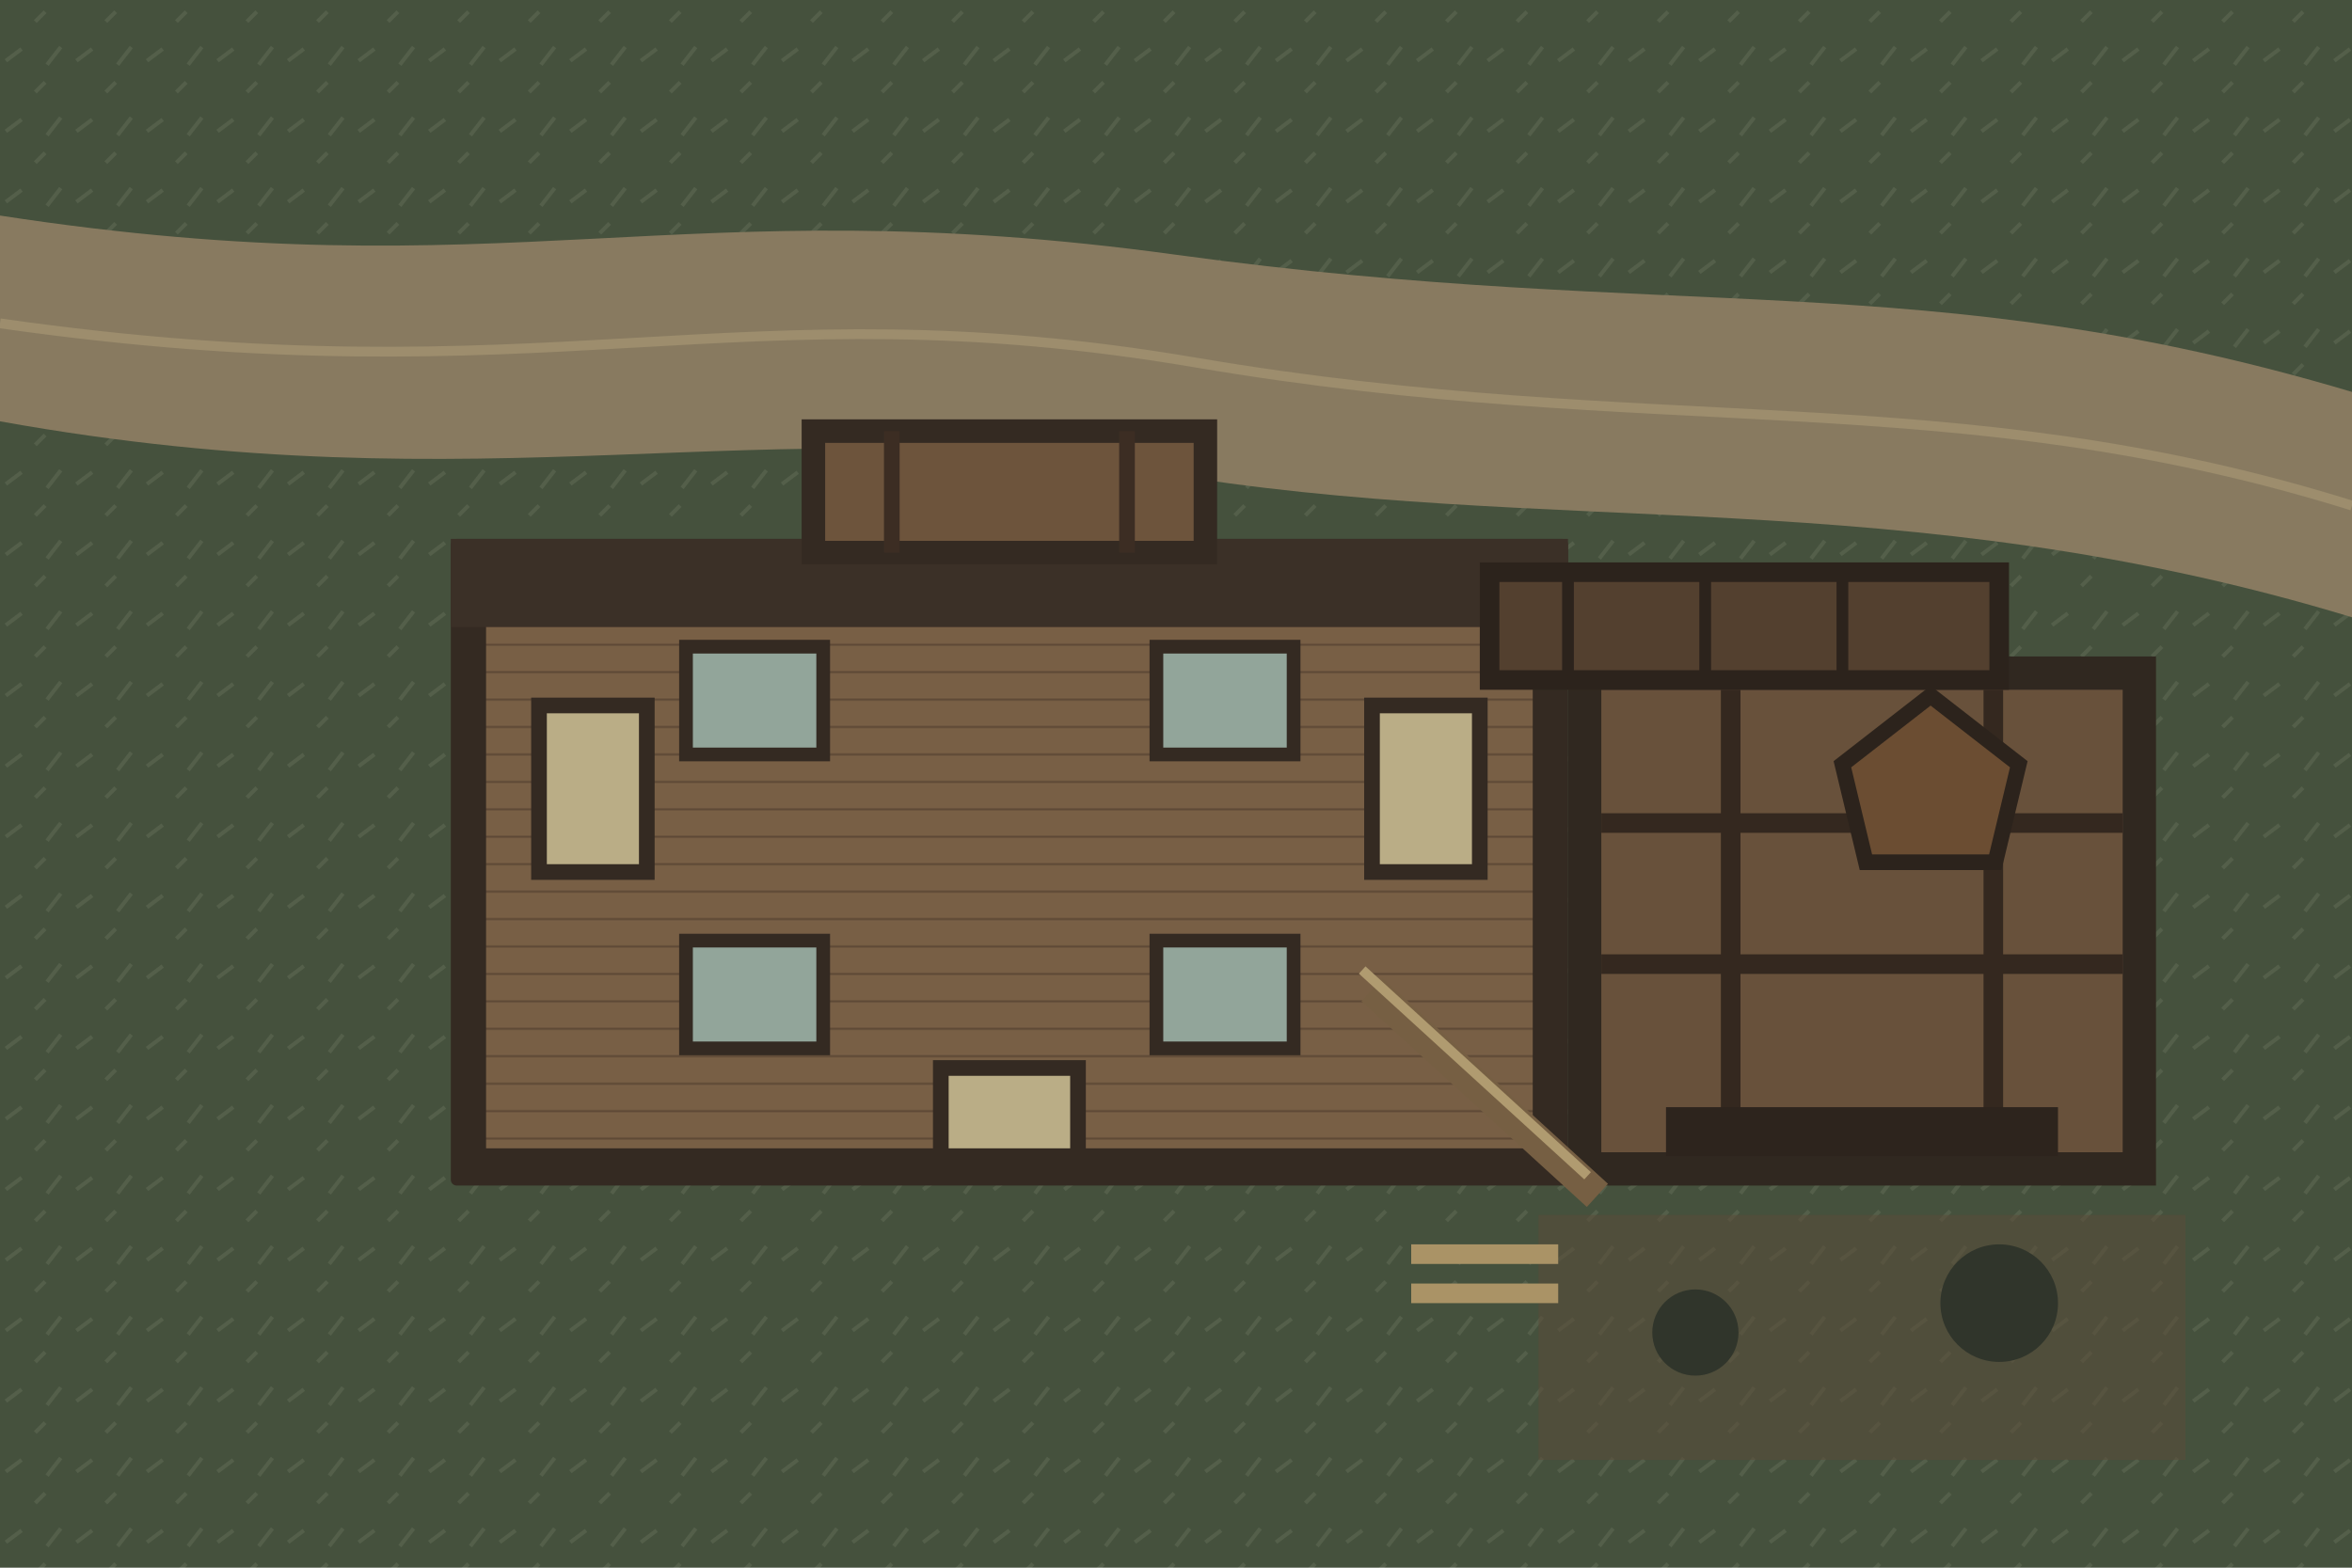
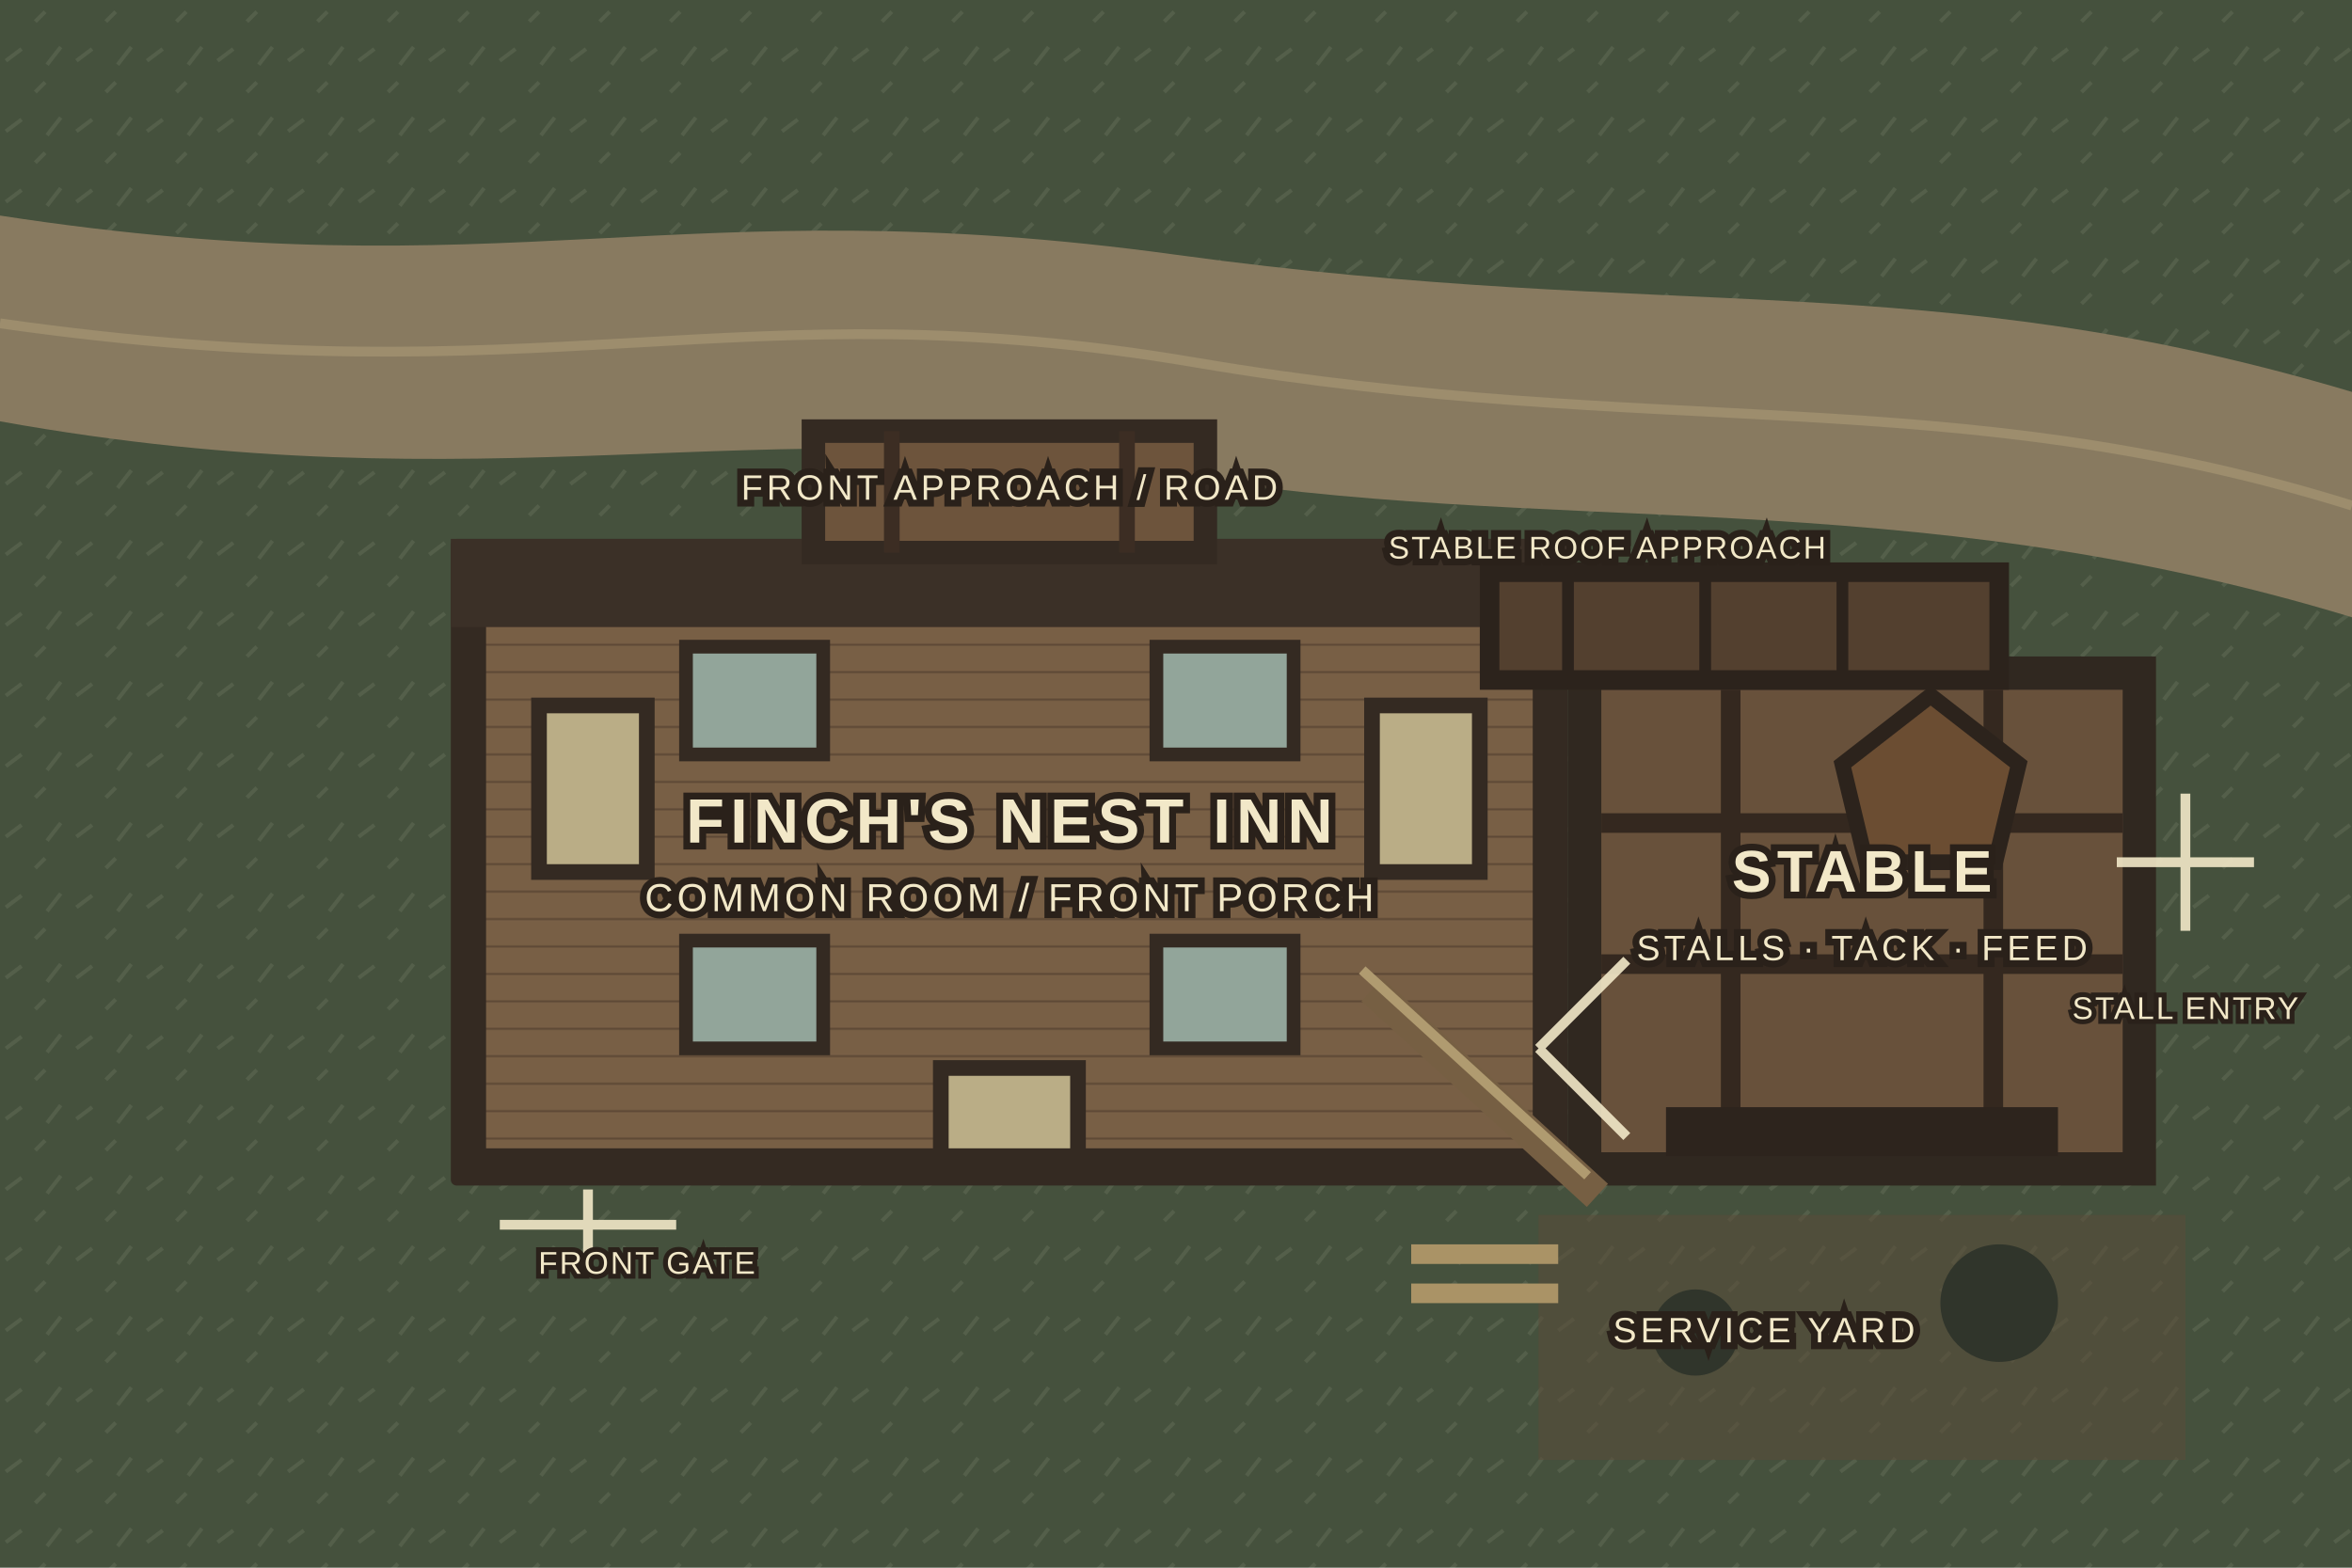
<svg xmlns="http://www.w3.org/2000/svg" width="1200" height="800" viewBox="0 0 1200 800">
  <defs>
    <pattern id="grass" width="36" height="36" patternUnits="userSpaceOnUse">
      <rect width="36" height="36" fill="#45513d" />
      <path d="M3 31l8-6m13 8l7-9M18 11l5-5" stroke="#65705a" stroke-width="2" opacity=".45" />
    </pattern>
    <pattern id="wood" width="28" height="28" patternUnits="userSpaceOnUse">
      <rect width="28" height="28" fill="#785f45" />
      <path d="M0 7h28M0 21h28" stroke="#4d3b2c" opacity=".6" />
    </pattern>
  </defs>
  <rect width="1200" height="800" fill="url(#grass)" />
  <path d="M0 110C260 150 345 95 600 130s382 5 600 70v115c-230-70-410-40-610-74S250 260 0 215z" fill="#887a60" />
  <path d="M0 165C280 205 375 145 610 185s385 9 590 73" fill="none" stroke="#b5a47d" stroke-width="5" opacity=".45" />
  <rect x="230" y="275" width="570" height="330" rx="3" fill="#342a22" />
  <rect x="248" y="292" width="534" height="294" fill="url(#wood)" />
  <path d="M230 275h570v45H230z" fill="#3b3027" />
  <rect x="415" y="220" width="200" height="62" fill="#6d543c" stroke="#342a22" stroke-width="12" />
  <path d="M455 220v62m120-62v62" stroke="#3c2d23" stroke-width="8" />
  <rect x="800" y="335" width="300" height="270" fill="#302820" />
  <rect x="817" y="352" width="266" height="236" fill="#68513b" />
  <path d="M817 420h266M817 492h266M883 352v236M1017 352v236" stroke="#34281f" stroke-width="10" />
  <rect x="850" y="565" width="200" height="25" fill="#2d241d" />
  <rect x="760" y="292" width="260" height="55" fill="#53402f" stroke="#2c231c" stroke-width="10" />
  <path d="M800 292v55m70-55v55m70-55v55" stroke="#2c231c" stroke-width="6" />
  <rect x="785" y="620" width="330" height="125" fill="#5a4b38" opacity=".55" />
  <circle cx="865" cy="680" r="22" fill="#30352b" />
  <circle cx="1020" cy="665" r="30" fill="#30352b" />
  <path d="M720 640h75M720 660h75" stroke="#aa9366" stroke-width="10" />
  <path d="M940 390l45-35 45 35-12 50h-66z" fill="#6b4d32" stroke="#2c231c" stroke-width="8" />
  <path d="M815 610L700 505" stroke="#765f43" stroke-width="16" />
  <path d="M810 600L695 495" stroke="#b09b70" stroke-width="5" />
  <g fill="#baad86" stroke="#342a22" stroke-width="8">
    <rect x="275" y="360" width="55" height="85" />
    <rect x="700" y="360" width="55" height="85" />
    <rect x="480" y="545" width="70" height="45" />
  </g>
  <g fill="#92a59a" stroke="#342a22" stroke-width="7">
    <rect x="350" y="330" width="70" height="55" />
    <rect x="590" y="330" width="70" height="55" />
    <rect x="350" y="480" width="70" height="55" />
    <rect x="590" y="480" width="70" height="55" />
  </g>
+   <g font-family="Arial, sans-serif" fill="#f2e8c8" stroke="#2a211a" stroke-width="7" paint-order="stroke" text-anchor="middle">
+     <text x="515" y="430" font-size="32" font-weight="700" letter-spacing="3">FINCH'S NEST INN</text>
+     <text x="515" y="465" font-size="20" letter-spacing="2">COMMON ROOM / FRONT PORCH</text>
+     <text x="950" y="455" font-size="30" font-weight="700" letter-spacing="3">STABLE</text>
+     <text x="950" y="490" font-size="18" letter-spacing="2">STALLS · TACK · FEED</text>
+     <text x="515" y="255" font-size="18" letter-spacing="2">FRONT APPROACH / ROAD</text>
+     <text x="900" y="685" font-size="18" letter-spacing="2">SERVICE YARD</text>
+     <text x="820" y="285" font-size="16" letter-spacing="1">STABLE ROOF APPROACH</text>
+   </g>
+   <g fill="none" stroke="#f2e8c8" stroke-width="5" opacity=".9">
+     <path d="M1080 440h70M1115 405v70" />
+     <path d="M785 535l45-45m-45 45 45 45" />
+     <path d="M255 625h90m-45-18v36" />
+   </g>
+   <g font-family="Arial, sans-serif" fill="#f2e8c8" stroke="#2a211a" stroke-width="5" paint-order="stroke" font-size="16" letter-spacing="1">
+     <text x="1115" y="520" text-anchor="middle">STALL ENTRY</text>
+     <text x="330" y="650" text-anchor="middle">FRONT GATE</text>
+   </g>
</svg>
